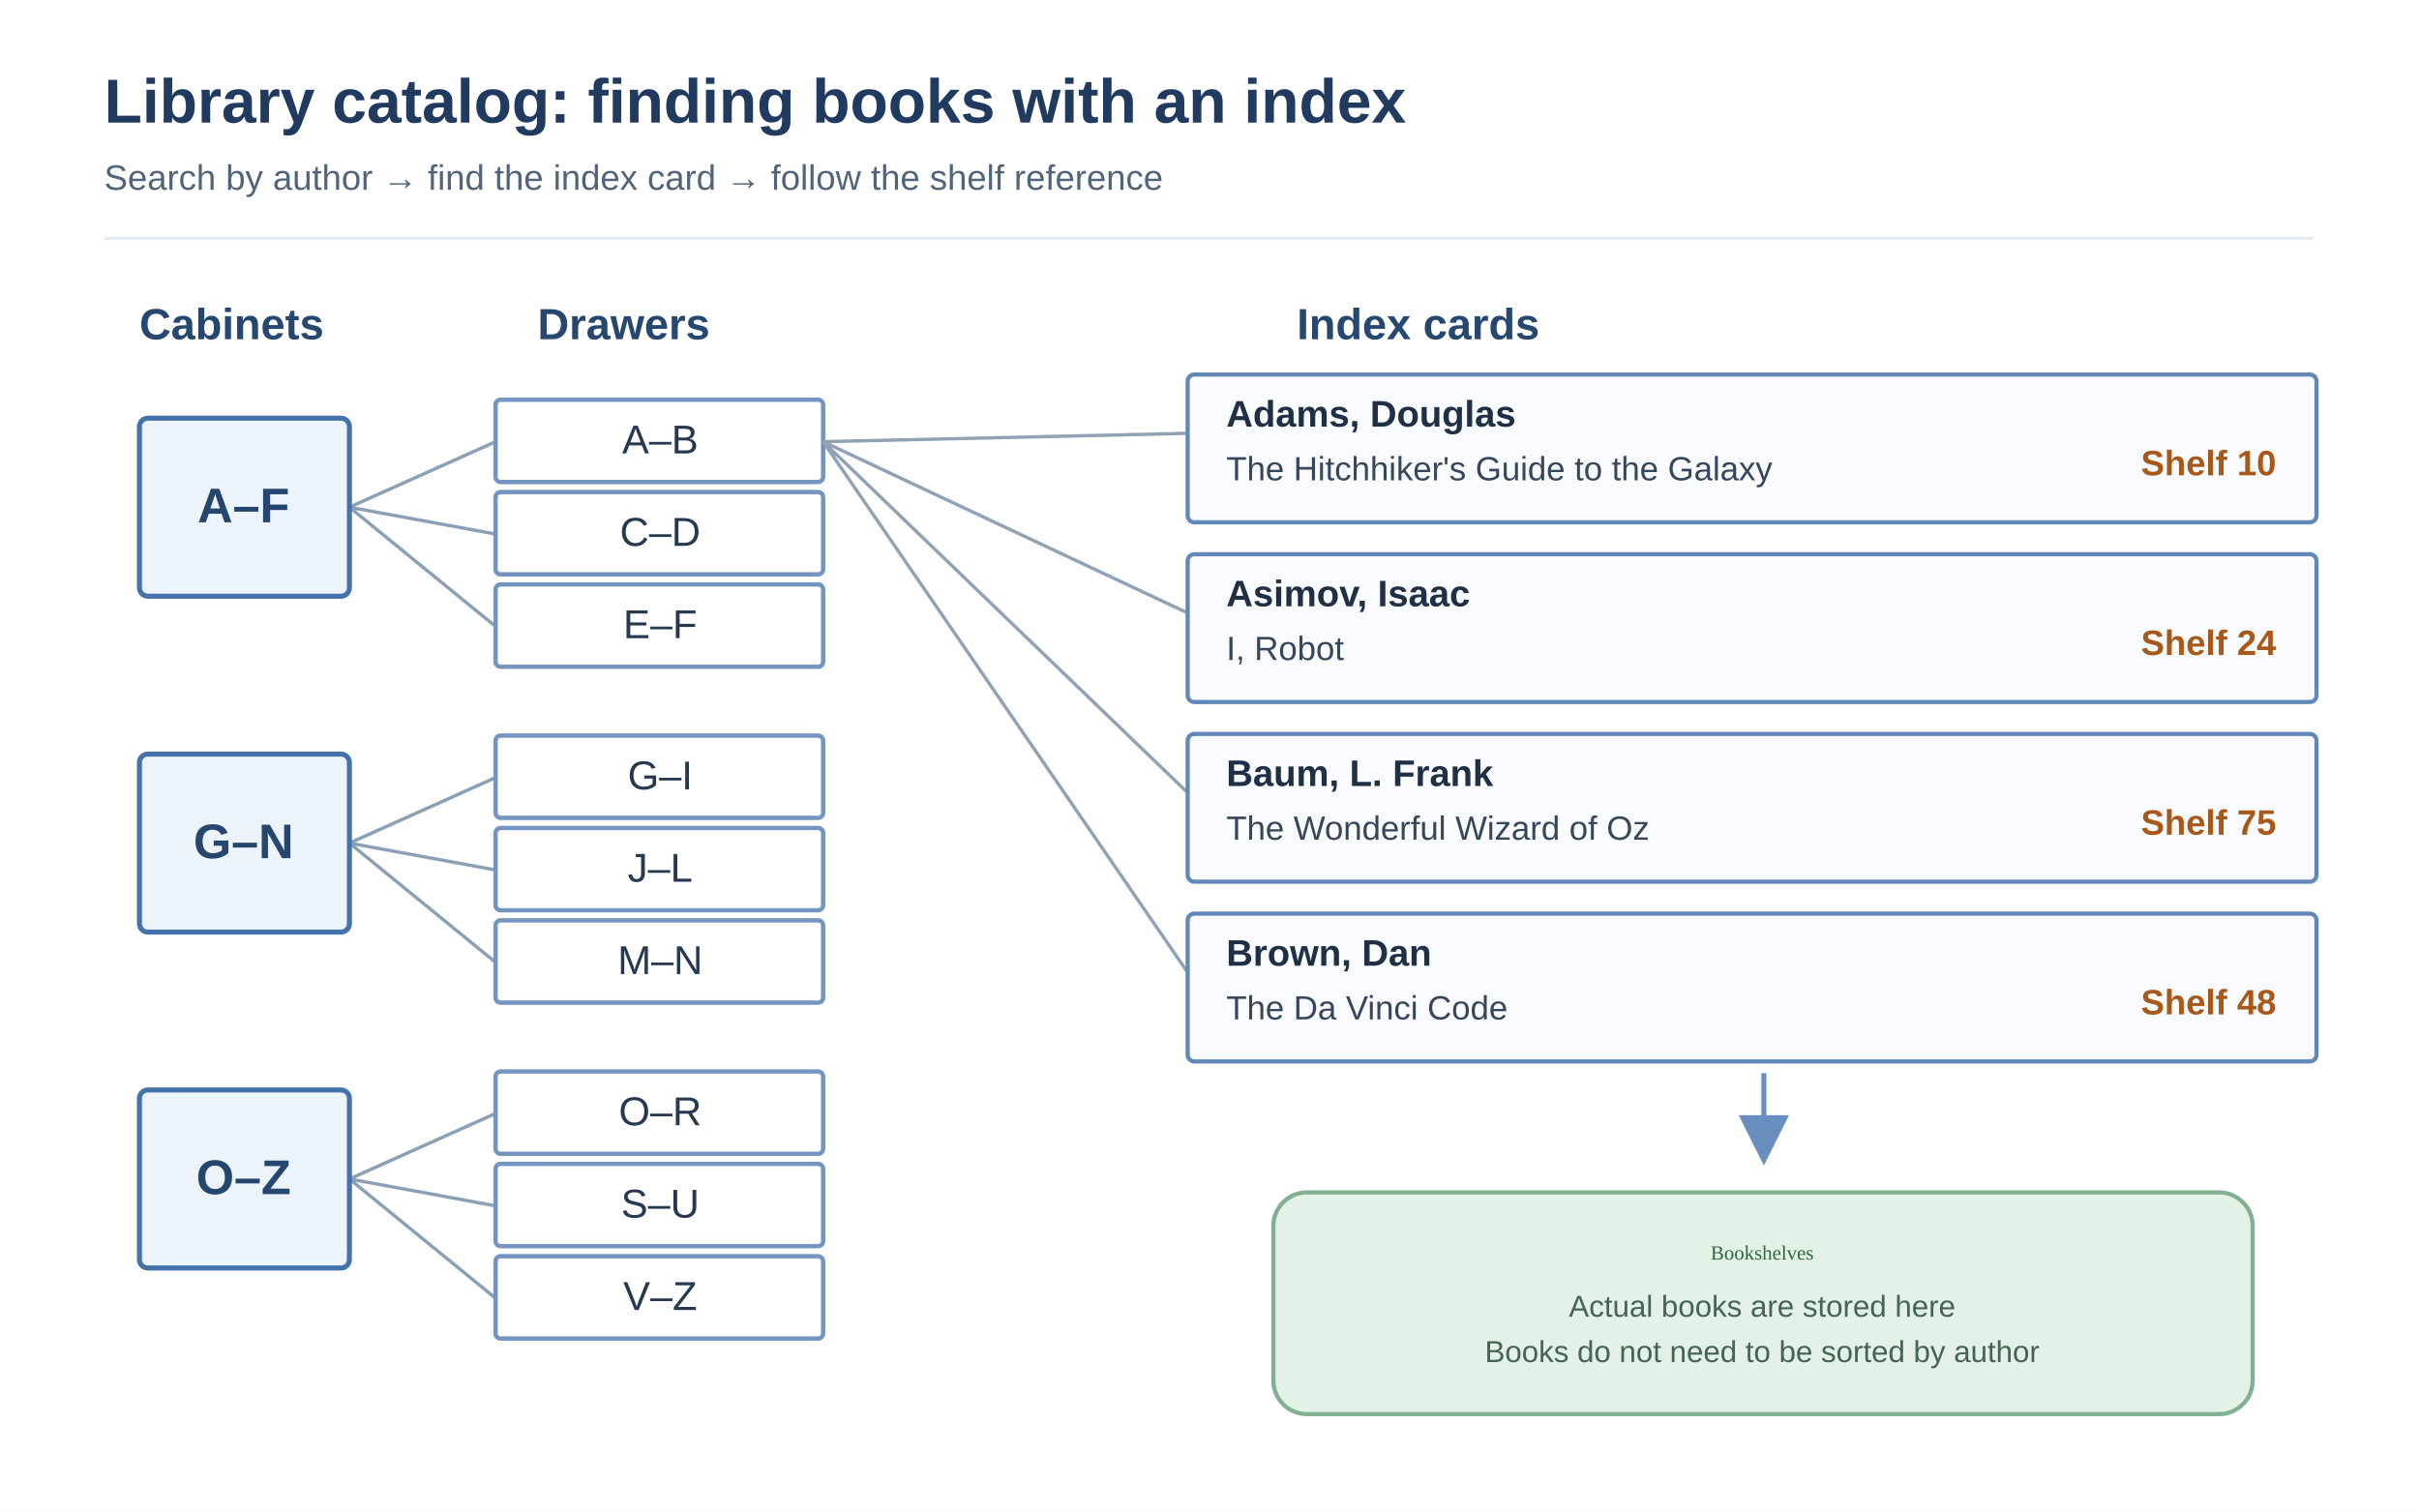
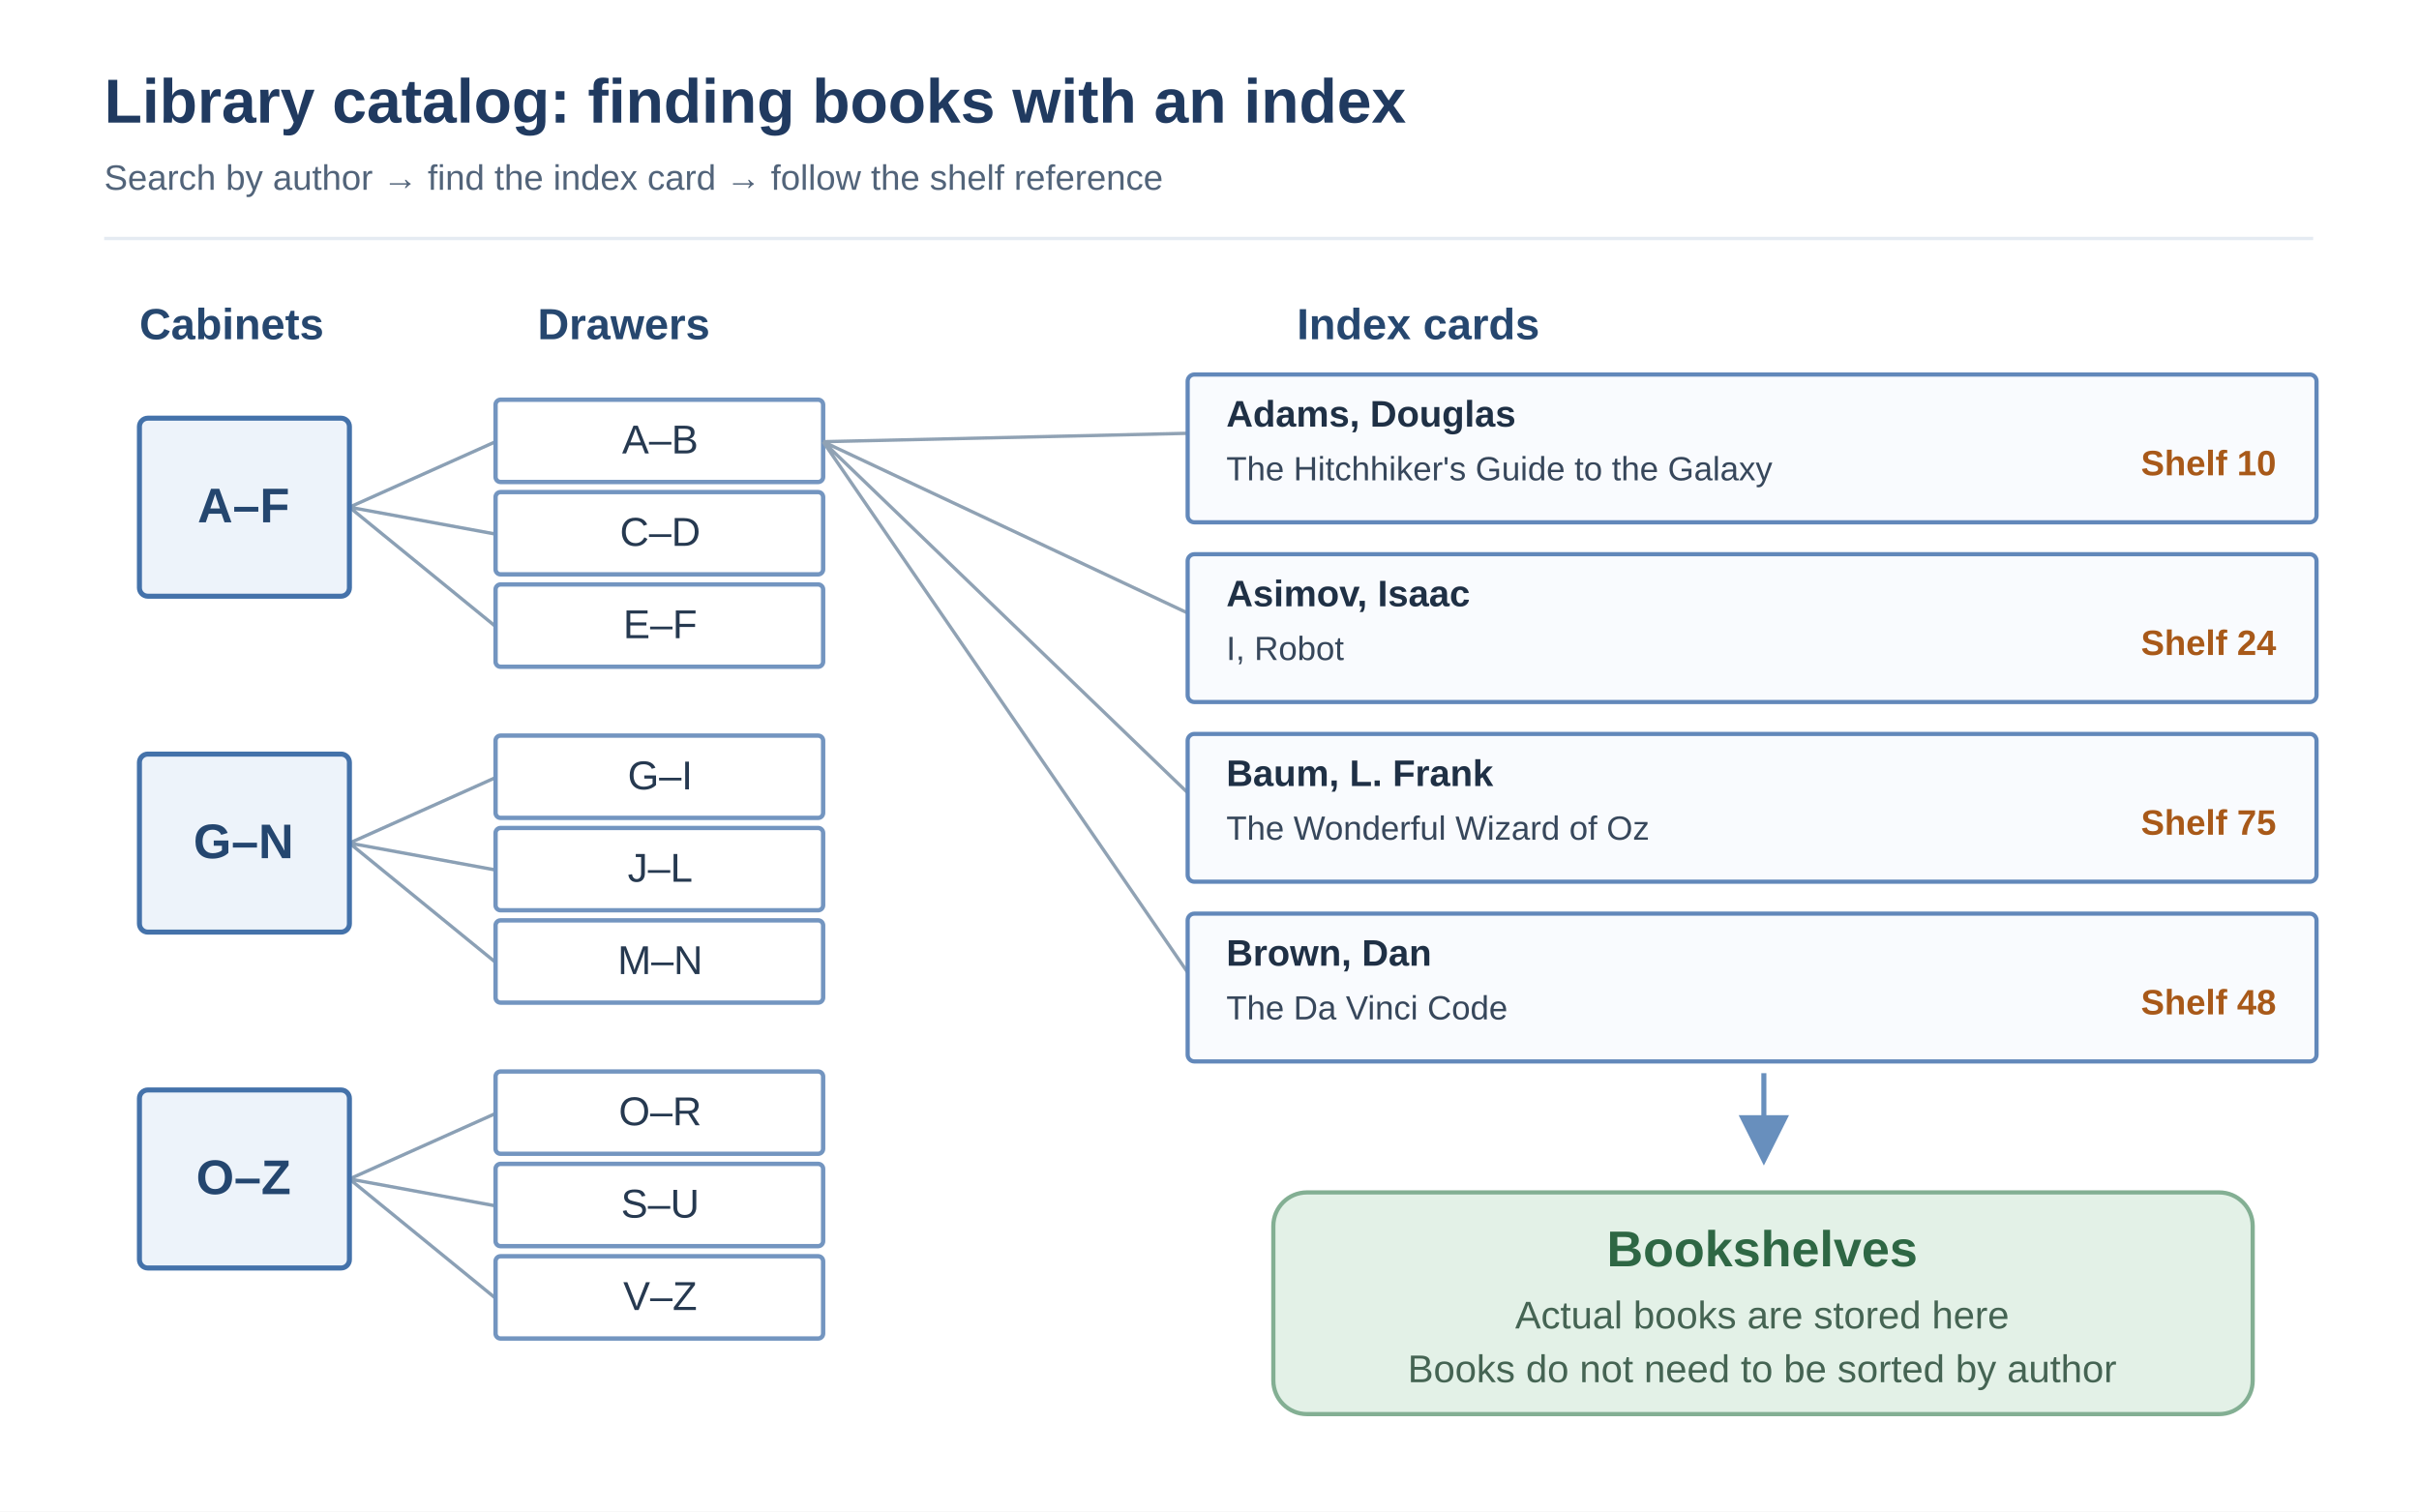
<svg xmlns="http://www.w3.org/2000/svg" width="1440" height="900" viewBox="0 0 1440 900" role="img" aria-labelledby="ttl desc">
  <defs>
    <style>
 .title{font:700 37px Arial,sans-serif;fill:#203a60}.subtitle{font:21px Arial,sans-serif;fill:#52647a}
 .head{font:700 26px Arial,sans-serif;fill:#26476f}.cab{font:700 29px Arial,sans-serif;fill:#24466f}
 .drawer{font:24px Arial,sans-serif;fill:#263950}.author{font:700 22px Arial,sans-serif;fill:#1f3045}
 .book{font:20px Arial,sans-serif;fill:#37475b}.shelf{font:700 21px Arial,sans-serif;fill:#a85919}
-  .foot{font:18px Arial,sans-serif;fill:#456453}.line{stroke:#8ba0b5;stroke-width:2;fill:none;stroke-linejoin:round;stroke-linecap:round}
+  .foot{font:23px Arial,sans-serif;fill:#456453}.line{stroke:#8ba0b5;stroke-width:2;fill:none;stroke-linejoin:round;stroke-linecap:round}
 </style>
    <marker id="arrow" markerWidth="10" markerHeight="10" refX="8" refY="5" orient="auto">
      <path d="M0 0L10 5L0 10Z" fill="#688fbd" />
    </marker>
  </defs>
  <rect width="1440" height="900" fill="#fff" />
  <text class="title" x="62" y="73">Library catalog: finding books with an index</text>
  <text class="subtitle" x="62" y="113">Search by author → find the index card → follow the shelf reference</text>
  <line x1="62" y1="142" x2="1377" y2="142" stroke="#e5ebf2" stroke-width="2" />
  <text class="head" x="83" y="202">Cabinets</text>
  <text class="head" x="320" y="202">Drawers</text>
  <text class="head" x="772" y="202">Index cards</text>
  <g class="line">
    <path d="M208 302 L295 263 M208 302 L295 318 M208 302 L295 373" />
    <path d="M208 502 L295 463 M208 502 L295 518 M208 502 L295 573" />
    <path d="M208 702 L295 663 M208 702 L295 718 M208 702 L295 773" />
  </g>
  <g fill="#edf3fa" stroke="#4472aa" stroke-width="3">
    <rect x="83" y="249" width="125" height="106" rx="5" />
    <rect x="83" y="449" width="125" height="106" rx="5" />
    <rect x="83" y="649" width="125" height="106" rx="5" />
  </g>
  <g class="cab" text-anchor="middle">
    <text x="145" y="311">A–F</text>
    <text x="145" y="511">G–N</text>
    <text x="145" y="711">O–Z</text>
  </g>
  <g fill="#fff" stroke="#7395c0" stroke-width="2.6">
    <rect x="295" y="238" width="195" height="49" rx="3" />
    <rect x="295" y="293" width="195" height="49" rx="3" />
    <rect x="295" y="348" width="195" height="49" rx="3" />
    <rect x="295" y="438" width="195" height="49" rx="3" />
    <rect x="295" y="493" width="195" height="49" rx="3" />
    <rect x="295" y="548" width="195" height="49" rx="3" />
    <rect x="295" y="638" width="195" height="49" rx="3" />
    <rect x="295" y="693" width="195" height="49" rx="3" />
    <rect x="295" y="748" width="195" height="49" rx="3" />
  </g>
  <g class="drawer" text-anchor="middle">
    <text x="393" y="270">A–B</text>
    <text x="393" y="325">C–D</text>
    <text x="393" y="380">E–F</text>
    <text x="393" y="470">G–I</text>
    <text x="393" y="525">J–L</text>
    <text x="393" y="580">M–N</text>
    <text x="393" y="670">O–R</text>
    <text x="393" y="725">S–U</text>
    <text x="393" y="780">V–Z</text>
  </g>
  <g stroke="#90a2b4" stroke-width="2" fill="none">
    <path d="M490 263 L707 258 M490 263 L707 365 M490 263 L707 472 M490 263 L707 579" />
  </g>
  <g fill="#f9fbfe" stroke="#6288ba" stroke-width="2.5">
    <rect x="707" y="223" width="672" height="88" rx="4" />
    <rect x="707" y="330" width="672" height="88" rx="4" />
    <rect x="707" y="437" width="672" height="88" rx="4" />
    <rect x="707" y="544" width="672" height="88" rx="4" />
  </g>
  <g class="author">
    <text x="730" y="254">Adams, Douglas</text>
    <text x="730" y="361">Asimov, Isaac</text>
    <text x="730" y="468">Baum, L. Frank</text>
    <text x="730" y="575">Brown, Dan</text>
  </g>
  <g class="book">
    <text x="730" y="286">The Hitchhiker's Guide to the Galaxy</text>
    <text x="730" y="393">I, Robot</text>
    <text x="730" y="500">The Wonderful Wizard of Oz</text>
    <text x="730" y="607">The Da Vinci Code</text>
  </g>
  <g class="shelf" text-anchor="end">
    <text x="1355" y="283">Shelf 10</text>
    <text x="1355" y="390">Shelf 24</text>
    <text x="1355" y="497">Shelf 75</text>
    <text x="1355" y="604">Shelf 48</text>
  </g>
  <path d="M1050 639 V688" stroke="#688fbd" stroke-width="3" marker-end="url(#arrow)" />
  <rect x="758" y="710" width="583" height="132" rx="20" fill="#e3f1e7" stroke="#83af93" stroke-width="2.5" />
-   <text x="1049" y="750" font="700 27px Arial,sans-serif" text-anchor="middle" fill="#2e6744">Bookshelves</text>
-   <text x="1049" y="784" class="foot" text-anchor="middle">Actual books are stored here</text>
-   <text x="1049" y="811" class="foot" text-anchor="middle">Books do not need to be sorted by author</text>
+   <text x="1049" y="754" style="font:700 30px Arial,sans-serif" text-anchor="middle" fill="#2e6744">Bookshelves</text>
+   <text x="1049" y="791" class="foot" text-anchor="middle">Actual books are stored here</text>
+   <text x="1049" y="823" class="foot" text-anchor="middle">Books do not need to be sorted by author</text>
</svg>
